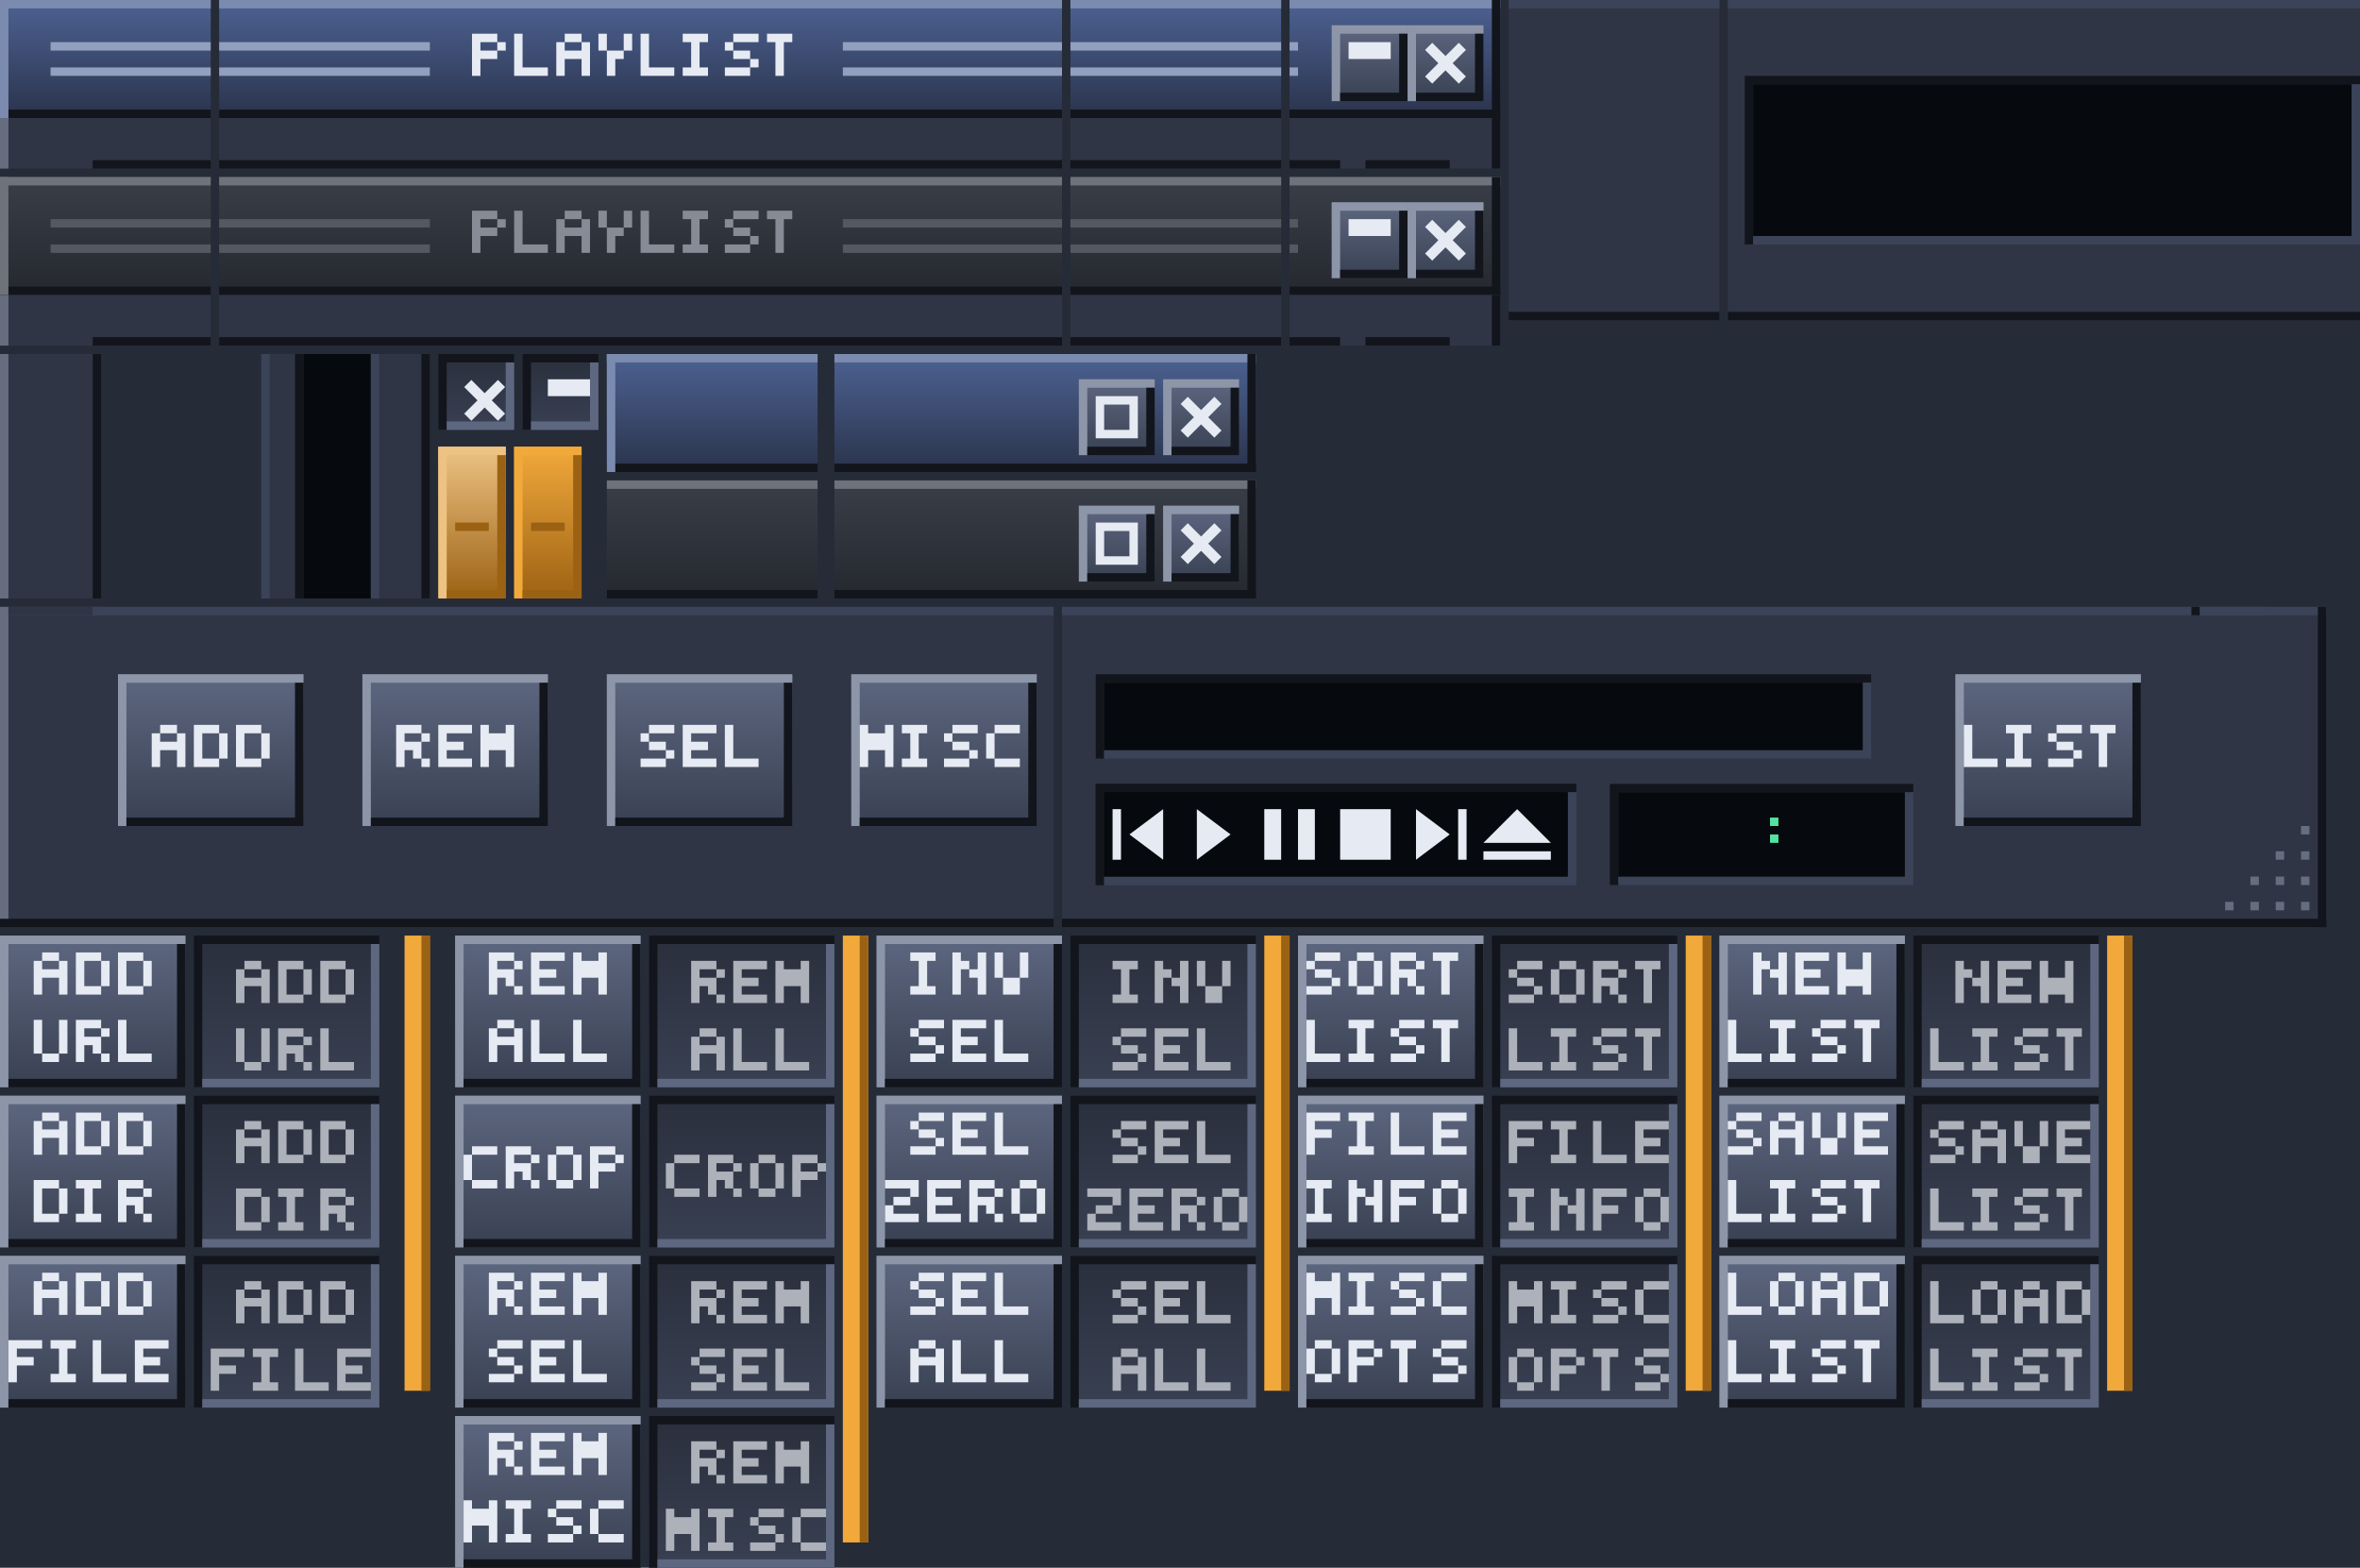
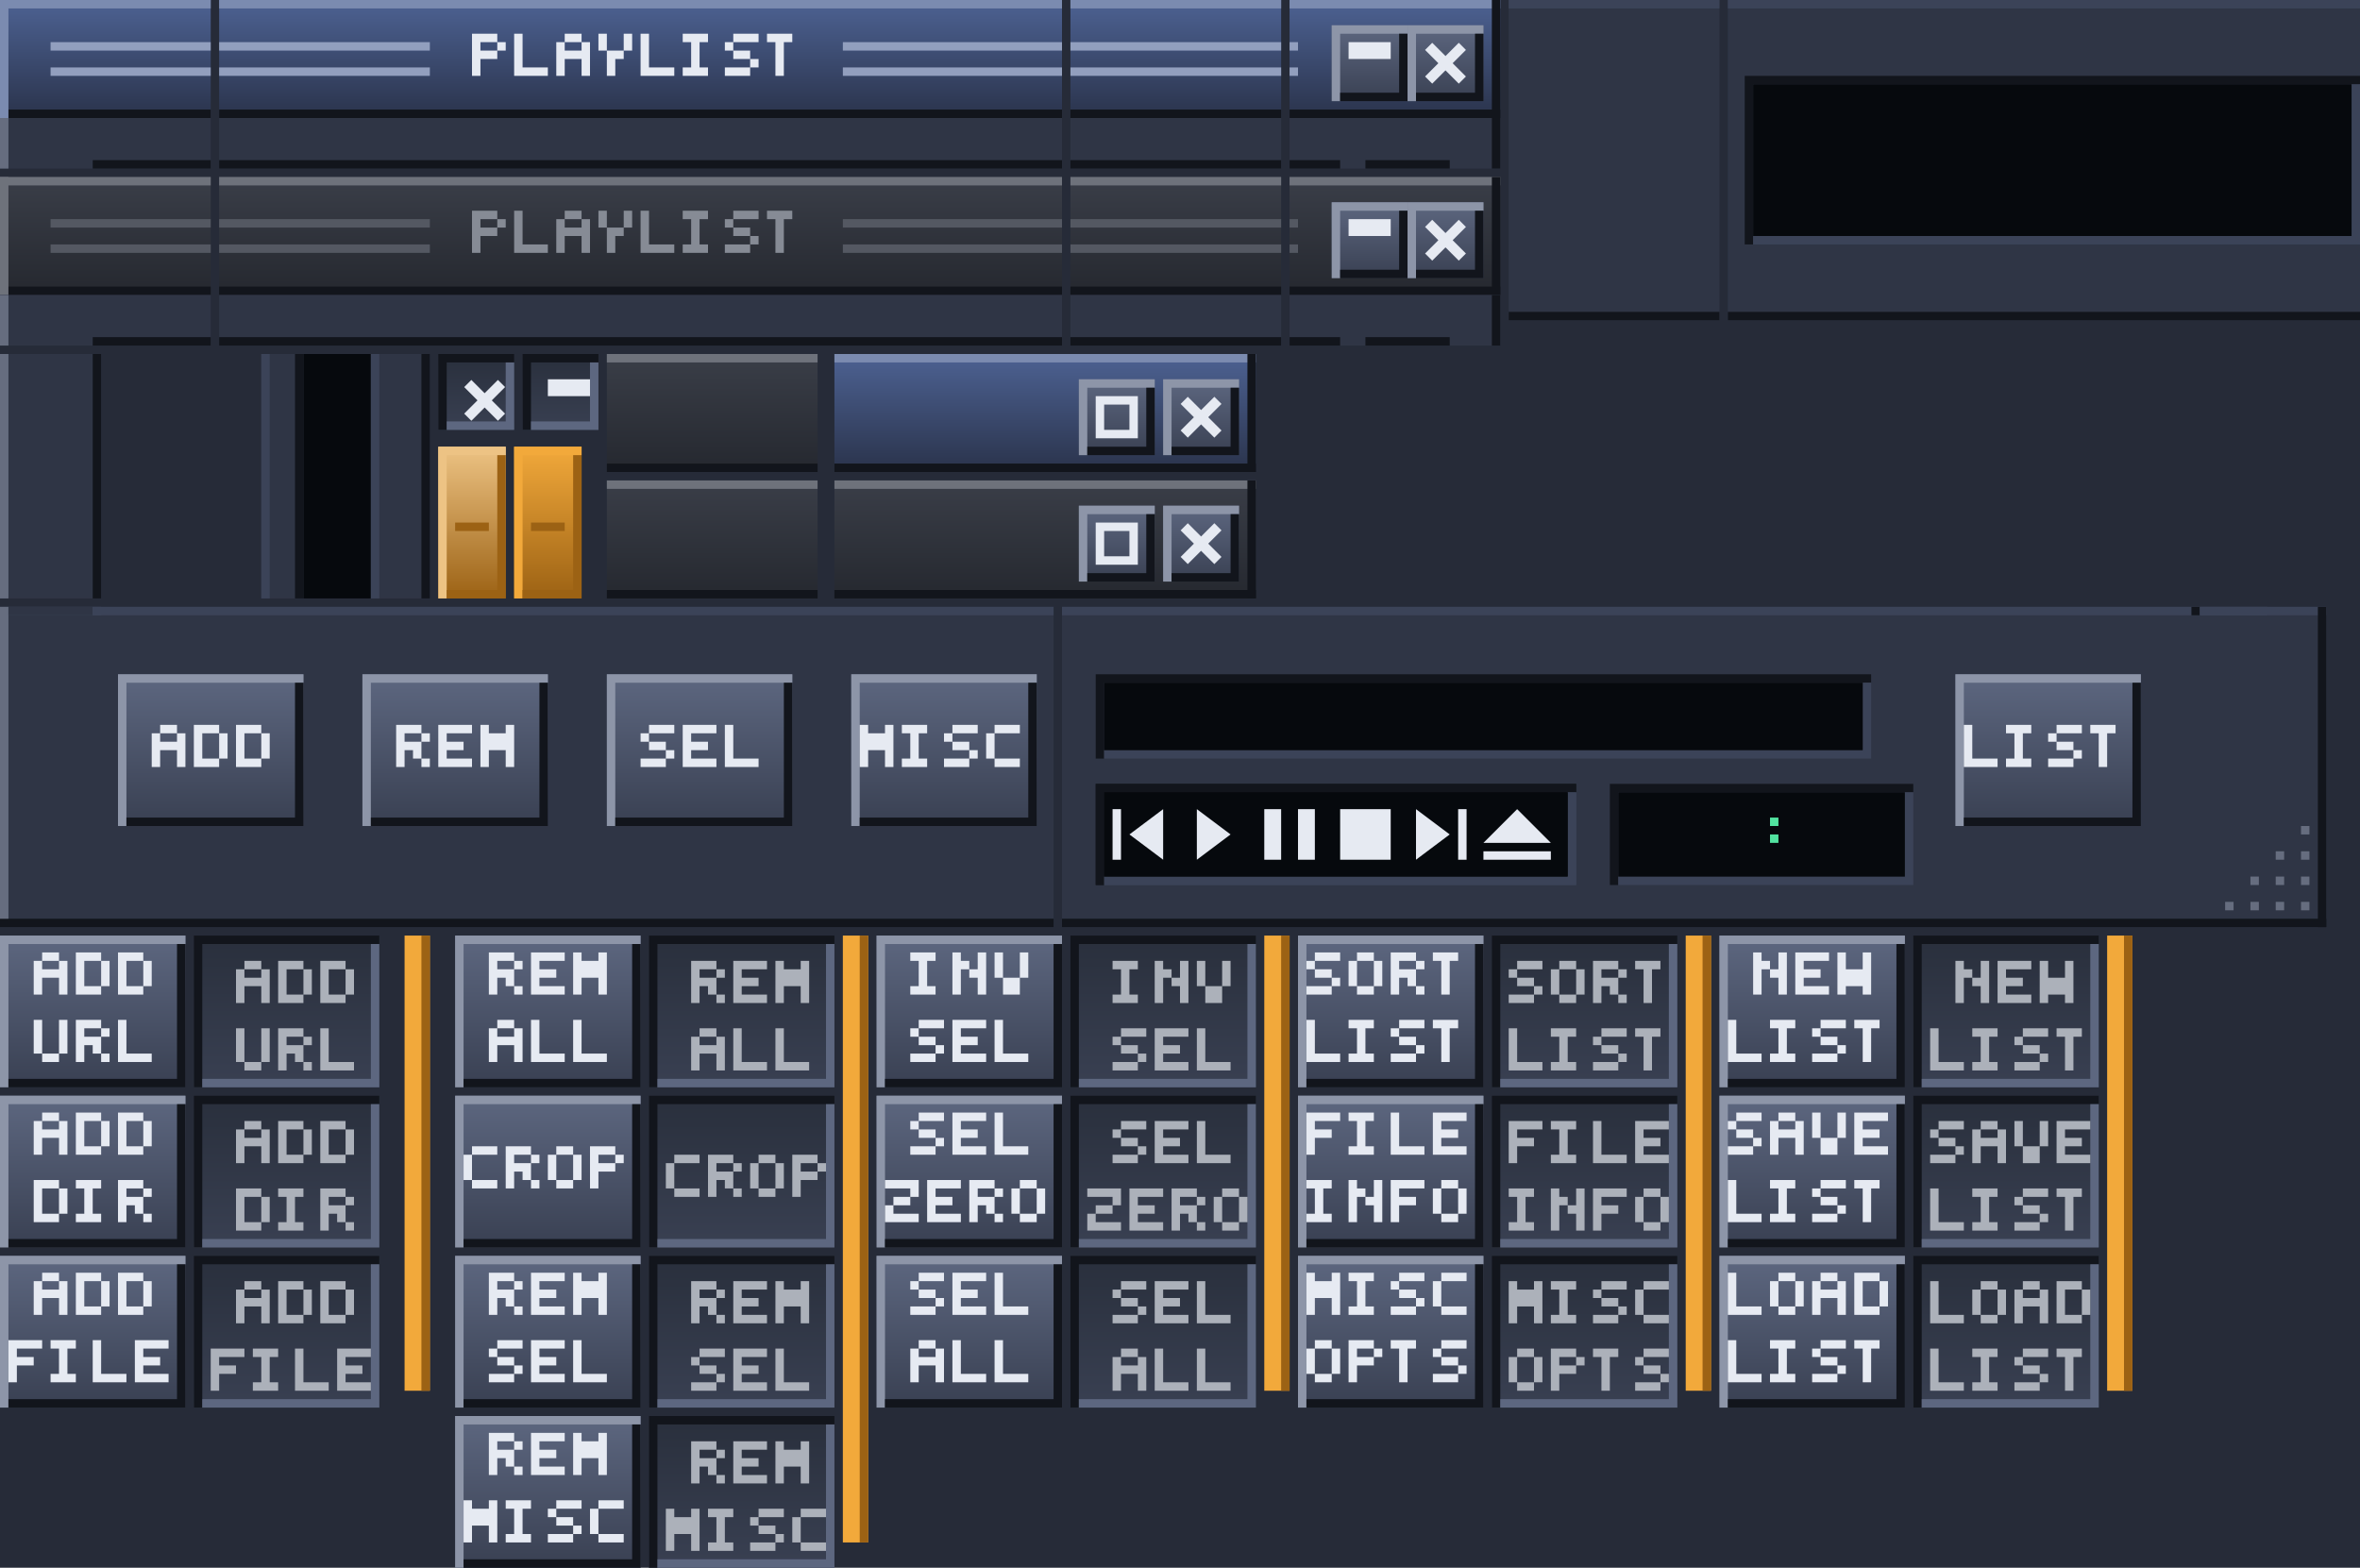
<svg xmlns="http://www.w3.org/2000/svg" width="280" height="186" viewBox="0 0 280 186">
  <defs>
    <linearGradient id="g0" x1="0" y1="0" x2="0" y2="1">
      <stop offset="0" stop-color="#4d6293" class="title-top-stop" />
      <stop offset="1" stop-color="#2a334b" class="title-bottom-stop" />
    </linearGradient>
    <linearGradient id="g1" x1="0" y1="0" x2="0" y2="1">
      <stop offset="0" stop-color="#5d6780" class="face-top-stop" />
      <stop offset="1" stop-color="#394052" class="face-bottom-stop" />
    </linearGradient>
    <linearGradient id="g2" x1="0" y1="0" x2="0" y2="1">
      <stop offset="0" stop-color="#3a3e48" class="dull-top-stop" />
      <stop offset="1" stop-color="#25282f" class="dull-bottom-stop" />
    </linearGradient>
    <linearGradient id="g3" x1="0" y1="0" x2="0" y2="1">
      <stop offset="0" stop-color="#292f3c" class="sunk-top-stop" />
      <stop offset="1" stop-color="#394052" class="face-bottom-stop" />
    </linearGradient>
    <linearGradient id="g4" x1="0" y1="0" x2="0" y2="1">
      <stop offset="0" stop-color="#edc384" />
      <stop offset="1" stop-color="#9c6214" />
    </linearGradient>
    <linearGradient id="g5" x1="0" y1="0" x2="0" y2="1">
      <stop offset="0" stop-color="#f2a93b" />
      <stop offset="1" stop-color="#9c6214" />
    </linearGradient>
  </defs>
  <rect x="0" y="0" width="280" height="186" fill="#262b38" class="base" />
  <rect x="0" y="0" width="25" height="14" fill="url(#g0)" />
  <rect x="0" y="0" width="25" height="1" fill="#7b8bb0" class="title-line" />
  <rect x="0" y="13" width="25" height="1" fill="#12151c" class="shadow" />
  <rect x="0" y="0" width="1" height="14" fill="#7b8bb0" class="title-line" />
  <rect x="6" y="5" width="19" height="1" fill="#929fbe" class="title-rule" />
  <rect x="6" y="8" width="19" height="1" fill="#929fbe" class="title-rule" />
  <rect x="0" y="14" width="25" height="6" fill="#2f3545" class="body" />
  <rect x="0" y="14" width="1" height="6" fill="#666d7f" class="edge" />
  <rect x="11" y="19" width="14" height="1" fill="#12151c" class="shadow" />
  <rect x="26" y="0" width="100" height="14" fill="url(#g0)" />
  <rect x="26" y="0" width="100" height="1" fill="#7b8bb0" class="title-line" />
  <rect x="26" y="13" width="100" height="1" fill="#12151c" class="shadow" />
  <rect x="26" y="5" width="25" height="1" fill="#929fbe" class="title-rule" />
  <rect x="26" y="8" width="25" height="1" fill="#929fbe" class="title-rule" />
  <rect x="100" y="5" width="26" height="1" fill="#929fbe" class="title-rule" />
  <rect x="100" y="8" width="26" height="1" fill="#929fbe" class="title-rule" />
  <path d="M56 4H59V5H60V6H59V7H57V9H56zM57 5V6H59V5zM61 4H62V8H65V9H61zM66 5H67V6H69V5H70V9H69V7H67V9H66zM67 4H69V5H67zM71 4H72V6H74V7H73V9H72V6H71zM74 4H75V6H74zM76 4H77V8H80V9H76zM81 4H84V5H83V8H84V9H81V8H82V5H81zM86 5H87V6H89V7H90V8H89V9H86V8H89V7H87V6H86zM87 4H90V5H87zM91 4H94V5H93V9H92V5H91z" fill="#e6eaf2" />
  <rect x="26" y="14" width="100" height="6" fill="#2f3545" class="body" />
  <rect x="26" y="19" width="100" height="1" fill="#12151c" class="shadow" />
  <rect x="127" y="0" width="25" height="14" fill="url(#g0)" />
  <rect x="127" y="0" width="25" height="1" fill="#7b8bb0" class="title-line" />
  <rect x="127" y="13" width="25" height="1" fill="#12151c" class="shadow" />
  <rect x="127" y="5" width="25" height="1" fill="#929fbe" class="title-rule" />
  <rect x="127" y="8" width="25" height="1" fill="#929fbe" class="title-rule" />
  <rect x="127" y="14" width="25" height="6" fill="#2f3545" class="body" />
  <rect x="127" y="19" width="25" height="1" fill="#12151c" class="shadow" />
  <rect x="153" y="0" width="25" height="14" fill="url(#g0)" />
  <rect x="153" y="0" width="25" height="1" fill="#7b8bb0" class="title-line" />
  <rect x="153" y="13" width="25" height="1" fill="#12151c" class="shadow" />
  <rect x="177" y="0" width="1" height="14" fill="#12151c" class="shadow" />
  <rect x="153" y="5" width="1" height="1" fill="#929fbe" class="title-rule" />
  <rect x="153" y="8" width="1" height="1" fill="#929fbe" class="title-rule" />
  <rect x="158" y="3" width="9" height="9" fill="url(#g1)" />
  <path d="M158 3H167V4H159V12H158Z" fill="#8d95a8" class="face-light" />
  <path d="M166 4H167V12H159V11H166Z" fill="#12151c" class="shadow" />
  <path d="M160 5h5v2h-5z" fill="#e6eaf2" />
  <rect x="167" y="3" width="9" height="9" fill="url(#g1)" />
  <path d="M167 3H176V4H168V12H167Z" fill="#8d95a8" class="face-light" />
  <path d="M175 4H176V12H168V11H175Z" fill="#12151c" class="shadow" />
  <g transform="translate(167 3)">
    <path d="M2.5 2.5L6.5 6.5M6.5 2.5L2.5 6.5" fill="none" stroke="#e6eaf2" stroke-width="1.2" />
  </g>
  <rect x="153" y="14" width="25" height="6" fill="#2f3545" class="body" />
  <rect x="177" y="14" width="1" height="6" fill="#12151c" class="shadow" />
  <rect x="153" y="19" width="6" height="1" fill="#12151c" class="shadow" />
  <rect x="162" y="19" width="10" height="1" fill="#12151c" class="shadow" />
  <rect x="0" y="21" width="25" height="14" fill="url(#g2)" />
  <rect x="0" y="21" width="25" height="1" fill="#6e727b" class="dull-line" />
  <rect x="0" y="34" width="25" height="1" fill="#12151c" class="shadow" />
  <rect x="0" y="21" width="1" height="14" fill="#6e727b" class="dull-line" />
  <rect x="6" y="26" width="19" height="1" fill="#545862" class="dull-rule" />
  <rect x="6" y="29" width="19" height="1" fill="#545862" class="dull-rule" />
  <rect x="0" y="35" width="25" height="6" fill="#2f3545" class="body" />
  <rect x="0" y="35" width="1" height="6" fill="#666d7f" class="edge" />
  <rect x="11" y="40" width="14" height="1" fill="#12151c" class="shadow" />
  <rect x="26" y="21" width="100" height="14" fill="url(#g2)" />
  <rect x="26" y="21" width="100" height="1" fill="#6e727b" class="dull-line" />
  <rect x="26" y="34" width="100" height="1" fill="#12151c" class="shadow" />
  <rect x="26" y="26" width="25" height="1" fill="#545862" class="dull-rule" />
  <rect x="26" y="29" width="25" height="1" fill="#545862" class="dull-rule" />
  <rect x="100" y="26" width="26" height="1" fill="#545862" class="dull-rule" />
  <rect x="100" y="29" width="26" height="1" fill="#545862" class="dull-rule" />
  <path d="M56 25H59V26H60V27H59V28H57V30H56zM57 26V27H59V26zM61 25H62V29H65V30H61zM66 26H67V27H69V26H70V30H69V28H67V30H66zM67 25H69V26H67zM71 25H72V27H74V28H73V30H72V27H71zM74 25H75V27H74zM76 25H77V29H80V30H76zM81 25H84V26H83V29H84V30H81V29H82V26H81zM86 26H87V27H89V28H90V29H89V30H86V29H89V28H87V27H86zM87 25H90V26H87zM91 25H94V26H93V30H92V26H91z" fill="#868b95" class="dull-ink" />
  <rect x="26" y="35" width="100" height="6" fill="#2f3545" class="body" />
  <rect x="26" y="40" width="100" height="1" fill="#12151c" class="shadow" />
  <rect x="127" y="21" width="25" height="14" fill="url(#g2)" />
  <rect x="127" y="21" width="25" height="1" fill="#6e727b" class="dull-line" />
  <rect x="127" y="34" width="25" height="1" fill="#12151c" class="shadow" />
  <rect x="127" y="26" width="25" height="1" fill="#545862" class="dull-rule" />
  <rect x="127" y="29" width="25" height="1" fill="#545862" class="dull-rule" />
  <rect x="127" y="35" width="25" height="6" fill="#2f3545" class="body" />
  <rect x="127" y="40" width="25" height="1" fill="#12151c" class="shadow" />
  <rect x="153" y="21" width="25" height="14" fill="url(#g2)" />
  <rect x="153" y="21" width="25" height="1" fill="#6e727b" class="dull-line" />
  <rect x="153" y="34" width="25" height="1" fill="#12151c" class="shadow" />
  <rect x="177" y="21" width="1" height="14" fill="#12151c" class="shadow" />
  <rect x="153" y="26" width="1" height="1" fill="#545862" class="dull-rule" />
  <rect x="153" y="29" width="1" height="1" fill="#545862" class="dull-rule" />
  <rect x="158" y="24" width="9" height="9" fill="url(#g1)" />
  <path d="M158 24H167V25H159V33H158Z" fill="#8d95a8" class="face-light" />
  <path d="M166 25H167V33H159V32H166Z" fill="#12151c" class="shadow" />
  <path d="M160 26h5v2h-5z" fill="#e6eaf2" />
  <rect x="167" y="24" width="9" height="9" fill="url(#g1)" />
  <path d="M167 24H176V25H168V33H167Z" fill="#8d95a8" class="face-light" />
  <path d="M175 25H176V33H168V32H175Z" fill="#12151c" class="shadow" />
  <g transform="translate(167 24)">
    <path d="M2.5 2.5L6.5 6.5M6.5 2.5L2.5 6.5" fill="none" stroke="#e6eaf2" stroke-width="1.2" />
  </g>
  <rect x="153" y="35" width="25" height="6" fill="#2f3545" class="body" />
  <rect x="177" y="35" width="1" height="6" fill="#12151c" class="shadow" />
  <rect x="153" y="40" width="6" height="1" fill="#12151c" class="shadow" />
  <rect x="162" y="40" width="10" height="1" fill="#12151c" class="shadow" />
  <rect x="0" y="42" width="12" height="29" fill="#2f3545" class="body" />
  <rect x="0" y="42" width="1" height="29" fill="#666d7f" class="edge" />
  <rect x="11" y="42" width="1" height="29" fill="#12151c" class="shadow" />
  <rect x="31" y="42" width="20" height="29" fill="#2f3545" class="body" />
  <rect x="31" y="42" width="1" height="29" fill="#3b4358" class="rim" />
  <rect x="35" y="42" width="1" height="29" fill="#12151c" class="shadow" />
  <rect x="36" y="42" width="8" height="29" fill="#06090d" />
  <rect x="44" y="42" width="1" height="29" fill="#3b4358" class="rim" />
  <rect x="50" y="42" width="1" height="29" fill="#12151c" class="shadow" />
  <rect x="52" y="42" width="9" height="9" fill="url(#g3)" />
  <path d="M52 42H61V43H53V51H52Z" fill="#12151c" class="shadow" />
  <path d="M60 43H61V51H53V50H60Z" fill="#5d6780" class="face-top" />
  <g transform="translate(53 43)">
    <path d="M2.5 2.5L6.5 6.5M6.5 2.5L2.5 6.5" fill="none" stroke="#e6eaf2" stroke-width="1.2" />
  </g>
  <rect x="62" y="42" width="9" height="9" fill="url(#g3)" />
  <path d="M62 42H71V43H63V51H62Z" fill="#12151c" class="shadow" />
  <path d="M70 43H71V51H63V50H70Z" fill="#5d6780" class="face-top" />
  <path d="M65 45h5v2h-5z" fill="#e6eaf2" />
  <rect x="52" y="53" width="8" height="18" fill="url(#g4)" />
  <path d="M52 53H60V54H53V71H52Z" fill="#edc384" />
  <path d="M59 54H60V71H53V70H59Z" fill="#9c6214" />
  <rect x="54" y="62" width="4" height="1" fill="#9c6214" />
  <rect x="61" y="53" width="8" height="18" fill="url(#g5)" />
  <path d="M61 53H69V54H62V71H61Z" fill="#f2a93b" />
  <path d="M68 54H69V71H62V70H68Z" fill="#9c6214" />
  <rect x="63" y="62" width="4" height="1" fill="#9c6214" />
-   <rect x="72" y="42" width="25" height="14" fill="url(#g0)" />
-   <rect x="72" y="42" width="25" height="1" fill="#7b8bb0" class="title-line" />
+   <rect x="72" y="42" width="25" height="14" fill="url(#g2)" />
+   <rect x="72" y="42" width="25" height="1" fill="#6e727b" class="dull-line" />
  <rect x="72" y="55" width="25" height="1" fill="#12151c" class="shadow" />
-   <rect x="72" y="42" width="1" height="14" fill="#7b8bb0" class="title-line" />
  <rect x="72" y="57" width="25" height="14" fill="url(#g2)" />
  <rect x="72" y="57" width="25" height="1" fill="#6e727b" class="dull-line" />
  <rect x="72" y="70" width="25" height="1" fill="#12151c" class="shadow" />
  <rect x="99" y="42" width="50" height="14" fill="url(#g0)" />
  <rect x="99" y="42" width="50" height="1" fill="#7b8bb0" class="title-line" />
  <rect x="99" y="55" width="50" height="1" fill="#12151c" class="shadow" />
  <rect x="148" y="42" width="1" height="14" fill="#12151c" class="shadow" />
  <rect x="128" y="45" width="9" height="9" fill="url(#g1)" />
  <path d="M128 45H137V46H129V54H128Z" fill="#8d95a8" class="face-light" />
  <path d="M136 46H137V54H129V53H136Z" fill="#12151c" class="shadow" />
  <path d="M130 47h5v1h-5zM130 48h1v3h-1zM134 48h1v3h-1zM130 51h5v1h-5z" fill="#e6eaf2" />
  <rect x="138" y="45" width="9" height="9" fill="url(#g1)" />
  <path d="M138 45H147V46H139V54H138Z" fill="#8d95a8" class="face-light" />
  <path d="M146 46H147V54H139V53H146Z" fill="#12151c" class="shadow" />
  <g transform="translate(138 45)">
    <path d="M2.5 2.5L6.5 6.5M6.5 2.5L2.5 6.5" fill="none" stroke="#e6eaf2" stroke-width="1.2" />
  </g>
  <rect x="99" y="57" width="50" height="14" fill="url(#g2)" />
  <rect x="99" y="57" width="50" height="1" fill="#6e727b" class="dull-line" />
  <rect x="99" y="70" width="50" height="1" fill="#12151c" class="shadow" />
  <rect x="148" y="57" width="1" height="14" fill="#12151c" class="shadow" />
  <rect x="128" y="60" width="9" height="9" fill="url(#g1)" />
  <path d="M128 60H137V61H129V69H128Z" fill="#8d95a8" class="face-light" />
  <path d="M136 61H137V69H129V68H136Z" fill="#12151c" class="shadow" />
  <path d="M130 62h5v1h-5zM130 63h1v3h-1zM134 63h1v3h-1zM130 66h5v1h-5z" fill="#e6eaf2" />
  <rect x="138" y="60" width="9" height="9" fill="url(#g1)" />
  <path d="M138 60H147V61H139V69H138Z" fill="#8d95a8" class="face-light" />
  <path d="M146 61H147V69H139V68H146Z" fill="#12151c" class="shadow" />
  <g transform="translate(138 60)">
    <path d="M2.5 2.5L6.5 6.5M6.5 2.5L2.5 6.5" fill="none" stroke="#e6eaf2" stroke-width="1.2" />
  </g>
  <rect x="0" y="72" width="125" height="38" fill="#2f3545" class="body" />
  <rect x="0" y="72" width="125" height="1" fill="#3b4358" class="rim" />
  <rect x="0" y="109" width="125" height="1" fill="#12151c" class="shadow" />
  <rect x="0" y="72" width="1" height="37" fill="#666d7f" class="edge" />
  <rect x="1" y="72" width="10" height="1" fill="#2f3545" class="body" />
  <rect x="11" y="72" width="1" height="1" fill="#3b4358" class="rim" />
  <rect x="14" y="80" width="22" height="18" fill="url(#g1)" />
  <path d="M14 80H36V81H15V98H14Z" fill="#8d95a8" class="face-light" />
  <path d="M35 81H36V98H15V97H35Z" fill="#12151c" class="shadow" />
  <path d="M18 87H19V88H21V87H22V91H21V89H19V91H18zM19 86H21V87H19zM23 86H26V87H27V90H26V91H23zM24 87V90H26V87zM28 86H31V87H32V90H31V91H28zM29 87V90H31V87z" fill="#e6eaf2" />
  <rect x="43" y="80" width="22" height="18" fill="url(#g1)" />
  <path d="M43 80H65V81H44V98H43Z" fill="#8d95a8" class="face-light" />
  <path d="M64 81H65V98H44V97H64Z" fill="#12151c" class="shadow" />
  <path d="M47 86H50V87H51V88H50V90H51V91H50V90H49V89H48V91H47zM48 87V88H50V87zM52 86H56V87H53V88H55V89H53V90H56V91H52zM57 86H58V87H60V86H61V91H60V89H58V91H57z" fill="#e6eaf2" />
  <rect x="72" y="80" width="22" height="18" fill="url(#g1)" />
  <path d="M72 80H94V81H73V98H72Z" fill="#8d95a8" class="face-light" />
  <path d="M93 81H94V98H73V97H93Z" fill="#12151c" class="shadow" />
  <path d="M76 87H77V88H79V89H80V90H79V91H76V90H79V89H77V88H76zM77 86H80V87H77zM81 86H85V87H82V88H84V89H82V90H85V91H81zM86 86H87V90H90V91H86z" fill="#e6eaf2" />
  <rect x="101" y="80" width="22" height="18" fill="url(#g1)" />
  <path d="M101 80H123V81H102V98H101Z" fill="#8d95a8" class="face-light" />
  <path d="M122 81H123V98H102V97H122Z" fill="#12151c" class="shadow" />
  <path d="M102 86H103V87H105V86H106V91H105V89H103V91H102zM107 86H110V87H109V90H110V91H107V90H108V87H107zM112 87H113V88H115V89H116V90H115V91H112V90H115V89H113V88H112zM113 86H116V87H113zM117 87H118V90H121V91H118V90H117zM118 86H121V87H118z" fill="#e6eaf2" />
  <rect x="126" y="72" width="150" height="38" fill="#2f3545" class="body" />
  <rect x="126" y="72" width="150" height="1" fill="#3b4358" class="rim" />
  <rect x="126" y="109" width="150" height="1" fill="#12151c" class="shadow" />
  <rect x="275" y="72" width="1" height="38" fill="#12151c" class="shadow" />
  <rect x="260" y="72" width="1" height="1" fill="#12151c" class="shadow" />
  <rect x="261" y="72" width="8" height="1" fill="#3b4358" class="rim" />
  <path d="M130 80H222V81H131V90H130Z" fill="#12151c" class="shadow" />
  <path d="M221 81H222V90H131V89H221Z" fill="#3b4358" class="rim" />
  <rect x="131" y="81" width="90" height="8" fill="#06090d" />
  <path d="M130 93H187V94H131V105H130Z" fill="#12151c" class="shadow" />
  <path d="M186 94H187V105H131V104H186Z" fill="#3b4358" class="rim" />
  <rect x="131" y="94" width="55" height="10" fill="#06090d" />
  <path d="M130 93H187V94H131V105H130Z" fill="#12151c" class="shadow" />
  <path d="M186 94H187V105H131V104H186Z" fill="#3b4358" class="rim" />
  <rect x="131" y="94" width="55" height="10" fill="#06090d" />
  <path d="M132 96h1v6h-1zM138 96L134 99L138 102Z" fill="#e6eaf2" />
  <path d="M142 96L146 99L142 102Z" fill="#e6eaf2" />
  <path d="M150 96h2v6h-2zM154 96h2v6h-2z" fill="#e6eaf2" />
  <path d="M159 96h6v6h-6z" fill="#e6eaf2" />
  <path d="M168 96L172 99L168 102ZM173 96h1v6h-1z" fill="#e6eaf2" />
  <path d="M176 100L180 96L184 100ZM176 101h8v1h-8z" fill="#e6eaf2" />
  <path d="M191 93H227V94H192V105H191Z" fill="#12151c" class="shadow" />
  <path d="M226 94H227V105H192V104H226Z" fill="#3b4358" class="rim" />
  <rect x="192" y="94" width="34" height="10" fill="#06090d" />
  <rect x="210" y="97" width="1" height="1" fill="#52e3a0" />
  <rect x="210" y="99" width="1" height="1" fill="#52e3a0" />
  <rect x="232" y="80" width="22" height="18" fill="url(#g1)" />
  <path d="M232 80H254V81H233V98H232Z" fill="#8d95a8" class="face-light" />
  <path d="M253 81H254V98H233V97H253Z" fill="#12151c" class="shadow" />
  <path d="M233 86H234V90H237V91H233zM238 86H241V87H240V90H241V91H238V90H239V87H238zM243 87H244V88H246V89H247V90H246V91H243V90H246V89H244V88H243zM244 86H247V87H244zM248 86H251V87H250V91H249V87H248z" fill="#e6eaf2" />
  <path d="M273 107h1v1h-1zM273 104h1v1h-1zM273 101h1v1h-1zM273 98h1v1h-1zM270 107h1v1h-1zM270 104h1v1h-1zM270 101h1v1h-1zM267 107h1v1h-1zM267 104h1v1h-1zM264 107h1v1h-1z" fill="#666d7f" class="edge" />
  <rect x="179" y="0" width="25" height="38" fill="#2f3545" class="body" />
  <rect x="179" y="0" width="25" height="1" fill="#3b4358" class="rim" />
  <rect x="179" y="37" width="25" height="1" fill="#12151c" class="shadow" />
  <rect x="205" y="0" width="75" height="38" fill="#2f3545" class="body" />
  <rect x="205" y="0" width="75" height="1" fill="#3b4358" class="rim" />
  <rect x="205" y="37" width="75" height="1" fill="#12151c" class="shadow" />
  <path d="M207 9H280V10H208V29H207Z" fill="#12151c" class="shadow" />
  <path d="M279 10H280V29H208V28H279Z" fill="#3b4358" class="rim" />
  <rect x="208" y="10" width="71" height="18" fill="#06090d" />
  <rect x="0" y="111" width="22" height="18" fill="url(#g1)" />
  <path d="M0 111H22V112H1V129H0Z" fill="#8d95a8" class="face-light" />
  <path d="M21 112H22V129H1V128H21Z" fill="#12151c" class="shadow" />
  <path d="M4 114H5V115H7V114H8V118H7V116H5V118H4zM5 113H7V114H5zM9 113H12V114H13V117H12V118H9zM10 114V117H12V114zM14 113H17V114H18V117H17V118H14zM15 114V117H17V114z" fill="#e6eaf2" />
  <path d="M4 121H5V125H7V126H5V125H4zM7 121H8V125H7zM9 121H12V122H13V123H12V125H13V126H12V125H11V124H10V126H9zM10 122V123H12V122zM14 121H15V125H18V126H14z" fill="#e6eaf2" />
  <rect x="23" y="111" width="22" height="18" fill="url(#g3)" />
  <path d="M23 111H45V112H24V129H23Z" fill="#12151c" class="shadow" />
  <path d="M44 112H45V129H24V128H44Z" fill="#5d6780" class="face-top" />
  <path d="M28 115H29V116H31V115H32V119H31V117H29V119H28zM29 114H31V115H29zM33 114H36V115H37V118H36V119H33zM34 115V118H36V115zM38 114H41V115H42V118H41V119H38zM39 115V118H41V115z" fill="#acb1ba" class="label" />
  <path d="M28 122H29V126H31V127H29V126H28zM31 122H32V126H31zM33 122H36V123H37V124H36V126H37V127H36V126H35V125H34V127H33zM34 123V124H36V123zM38 122H39V126H42V127H38z" fill="#acb1ba" class="label" />
  <rect x="0" y="130" width="22" height="18" fill="url(#g1)" />
  <path d="M0 130H22V131H1V148H0Z" fill="#8d95a8" class="face-light" />
  <path d="M21 131H22V148H1V147H21Z" fill="#12151c" class="shadow" />
  <path d="M4 133H5V134H7V133H8V137H7V135H5V137H4zM5 132H7V133H5zM9 132H12V133H13V136H12V137H9zM10 133V136H12V133zM14 132H17V133H18V136H17V137H14zM15 133V136H17V133z" fill="#e6eaf2" />
  <path d="M4 140H7V141H8V144H7V145H4zM5 141V144H7V141zM9 140H12V141H11V144H12V145H9V144H10V141H9zM14 140H17V141H18V142H17V144H18V145H17V144H16V143H15V145H14zM15 141V142H17V141z" fill="#e6eaf2" />
  <rect x="23" y="130" width="22" height="18" fill="url(#g3)" />
  <path d="M23 130H45V131H24V148H23Z" fill="#12151c" class="shadow" />
  <path d="M44 131H45V148H24V147H44Z" fill="#5d6780" class="face-top" />
  <path d="M28 134H29V135H31V134H32V138H31V136H29V138H28zM29 133H31V134H29zM33 133H36V134H37V137H36V138H33zM34 134V137H36V134zM38 133H41V134H42V137H41V138H38zM39 134V137H41V134z" fill="#acb1ba" class="label" />
  <path d="M28 141H31V142H32V145H31V146H28zM29 142V145H31V142zM33 141H36V142H35V145H36V146H33V145H34V142H33zM38 141H41V142H42V143H41V145H42V146H41V145H40V144H39V146H38zM39 142V143H41V142z" fill="#acb1ba" class="label" />
  <rect x="0" y="149" width="22" height="18" fill="url(#g1)" />
  <path d="M0 149H22V150H1V167H0Z" fill="#8d95a8" class="face-light" />
  <path d="M21 150H22V167H1V166H21Z" fill="#12151c" class="shadow" />
  <path d="M4 152H5V153H7V152H8V156H7V154H5V156H4zM5 151H7V152H5zM9 151H12V152H13V155H12V156H9zM10 152V155H12V152zM14 151H17V152H18V155H17V156H14zM15 152V155H17V152z" fill="#e6eaf2" />
  <path d="M1 159H5V160H2V161H4V162H2V164H1zM6 159H9V160H8V163H9V164H6V163H7V160H6zM11 159H12V163H15V164H11zM16 159H20V160H17V161H19V162H17V163H20V164H16z" fill="#e6eaf2" />
  <rect x="23" y="149" width="22" height="18" fill="url(#g3)" />
  <path d="M23 149H45V150H24V167H23Z" fill="#12151c" class="shadow" />
  <path d="M44 150H45V167H24V166H44Z" fill="#5d6780" class="face-top" />
  <path d="M28 153H29V154H31V153H32V157H31V155H29V157H28zM29 152H31V153H29zM33 152H36V153H37V156H36V157H33zM34 153V156H36V153zM38 152H41V153H42V156H41V157H38zM39 153V156H41V153z" fill="#acb1ba" class="label" />
  <path d="M25 160H29V161H26V162H28V163H26V165H25zM30 160H33V161H32V164H33V165H30V164H31V161H30zM35 160H36V164H39V165H35zM40 160H44V161H41V162H43V163H41V164H44V165H40z" fill="#acb1ba" class="label" />
  <rect x="54" y="111" width="22" height="18" fill="url(#g1)" />
  <path d="M54 111H76V112H55V129H54Z" fill="#8d95a8" class="face-light" />
  <path d="M75 112H76V129H55V128H75Z" fill="#12151c" class="shadow" />
  <path d="M58 113H61V114H62V115H61V117H62V118H61V117H60V116H59V118H58zM59 114V115H61V114zM63 113H67V114H64V115H66V116H64V117H67V118H63zM68 113H69V114H71V113H72V118H71V116H69V118H68z" fill="#e6eaf2" />
  <path d="M58 122H59V123H61V122H62V126H61V124H59V126H58zM59 121H61V122H59zM63 121H64V125H67V126H63zM68 121H69V125H72V126H68z" fill="#e6eaf2" />
  <rect x="77" y="111" width="22" height="18" fill="url(#g3)" />
  <path d="M77 111H99V112H78V129H77Z" fill="#12151c" class="shadow" />
  <path d="M98 112H99V129H78V128H98Z" fill="#5d6780" class="face-top" />
  <path d="M82 114H85V115H86V116H85V118H86V119H85V118H84V117H83V119H82zM83 115V116H85V115zM87 114H91V115H88V116H90V117H88V118H91V119H87zM92 114H93V115H95V114H96V119H95V117H93V119H92z" fill="#acb1ba" class="label" />
  <path d="M82 123H83V124H85V123H86V127H85V125H83V127H82zM83 122H85V123H83zM87 122H88V126H91V127H87zM92 122H93V126H96V127H92z" fill="#acb1ba" class="label" />
  <rect x="54" y="130" width="22" height="18" fill="url(#g1)" />
  <path d="M54 130H76V131H55V148H54Z" fill="#8d95a8" class="face-light" />
  <path d="M75 131H76V148H55V147H75Z" fill="#12151c" class="shadow" />
  <path d="M55 137H56V140H59V141H56V140H55zM56 136H59V137H56zM60 136H63V137H64V138H63V140H64V141H63V140H62V139H61V141H60zM61 137V138H63V137zM65 137H66V140H68V141H66V140H65zM66 136H68V137H69V140H68V137H66zM70 136H73V137H74V138H73V139H71V141H70zM71 137V138H73V137z" fill="#e6eaf2" />
  <rect x="77" y="130" width="22" height="18" fill="url(#g3)" />
  <path d="M77 130H99V131H78V148H77Z" fill="#12151c" class="shadow" />
  <path d="M98 131H99V148H78V147H98Z" fill="#5d6780" class="face-top" />
  <path d="M79 138H80V141H83V142H80V141H79zM80 137H83V138H80zM84 137H87V138H88V139H87V141H88V142H87V141H86V140H85V142H84zM85 138V139H87V138zM89 138H90V141H92V142H90V141H89zM90 137H92V138H93V141H92V138H90zM94 137H97V138H98V139H97V140H95V142H94zM95 138V139H97V138z" fill="#acb1ba" class="label" />
  <rect x="54" y="149" width="22" height="18" fill="url(#g1)" />
  <path d="M54 149H76V150H55V167H54Z" fill="#8d95a8" class="face-light" />
  <path d="M75 150H76V167H55V166H75Z" fill="#12151c" class="shadow" />
  <path d="M58 151H61V152H62V153H61V155H62V156H61V155H60V154H59V156H58zM59 152V153H61V152zM63 151H67V152H64V153H66V154H64V155H67V156H63zM68 151H69V152H71V151H72V156H71V154H69V156H68z" fill="#e6eaf2" />
  <path d="M58 160H59V161H61V162H62V163H61V164H58V163H61V162H59V161H58zM59 159H62V160H59zM63 159H67V160H64V161H66V162H64V163H67V164H63zM68 159H69V163H72V164H68z" fill="#e6eaf2" />
  <rect x="77" y="149" width="22" height="18" fill="url(#g3)" />
  <path d="M77 149H99V150H78V167H77Z" fill="#12151c" class="shadow" />
  <path d="M98 150H99V167H78V166H98Z" fill="#5d6780" class="face-top" />
  <path d="M82 152H85V153H86V154H85V156H86V157H85V156H84V155H83V157H82zM83 153V154H85V153zM87 152H91V153H88V154H90V155H88V156H91V157H87zM92 152H93V153H95V152H96V157H95V155H93V157H92z" fill="#acb1ba" class="label" />
  <path d="M82 161H83V162H85V163H86V164H85V165H82V164H85V163H83V162H82zM83 160H86V161H83zM87 160H91V161H88V162H90V163H88V164H91V165H87zM92 160H93V164H96V165H92z" fill="#acb1ba" class="label" />
  <rect x="54" y="168" width="22" height="18" fill="url(#g1)" />
  <path d="M54 168H76V169H55V186H54Z" fill="#8d95a8" class="face-light" />
  <path d="M75 169H76V186H55V185H75Z" fill="#12151c" class="shadow" />
  <path d="M58 170H61V171H62V172H61V174H62V175H61V174H60V173H59V175H58zM59 171V172H61V171zM63 170H67V171H64V172H66V173H64V174H67V175H63zM68 170H69V171H71V170H72V175H71V173H69V175H68z" fill="#e6eaf2" />
  <path d="M55 178H56V179H58V178H59V183H58V181H56V183H55zM60 178H63V179H62V182H63V183H60V182H61V179H60zM65 179H66V180H68V181H69V182H68V183H65V182H68V181H66V180H65zM66 178H69V179H66zM70 179H71V182H74V183H71V182H70zM71 178H74V179H71z" fill="#e6eaf2" />
  <rect x="77" y="168" width="22" height="18" fill="url(#g3)" />
  <path d="M77 168H99V169H78V186H77Z" fill="#12151c" class="shadow" />
  <path d="M98 169H99V186H78V185H98Z" fill="#5d6780" class="face-top" />
  <path d="M82 171H85V172H86V173H85V175H86V176H85V175H84V174H83V176H82zM83 172V173H85V172zM87 171H91V172H88V173H90V174H88V175H91V176H87zM92 171H93V172H95V171H96V176H95V174H93V176H92z" fill="#acb1ba" class="label" />
  <path d="M79 179H80V180H82V179H83V184H82V182H80V184H79zM84 179H87V180H86V183H87V184H84V183H85V180H84zM89 180H90V181H92V182H93V183H92V184H89V183H92V182H90V181H89zM90 179H93V180H90zM94 180H95V183H98V184H95V183H94zM95 179H98V180H95z" fill="#acb1ba" class="label" />
  <rect x="104" y="111" width="22" height="18" fill="url(#g1)" />
  <path d="M104 111H126V112H105V129H104Z" fill="#8d95a8" class="face-light" />
  <path d="M125 112H126V129H105V128H125Z" fill="#12151c" class="shadow" />
  <path d="M108 113H111V114H110V117H111V118H108V117H109V114H108zM113 113H114V114H115V115H116V113H117V118H116V116H115V115H114V118H113zM118 113H119V116H121V118H119V116H118zM121 113H122V116H121z" fill="#e6eaf2" />
  <path d="M108 122H109V123H111V124H112V125H111V126H108V125H111V124H109V123H108zM109 121H112V122H109zM113 121H117V122H114V123H116V124H114V125H117V126H113zM118 121H119V125H122V126H118z" fill="#e6eaf2" />
  <rect x="127" y="111" width="22" height="18" fill="url(#g3)" />
  <path d="M127 111H149V112H128V129H127Z" fill="#12151c" class="shadow" />
  <path d="M148 112H149V129H128V128H148Z" fill="#5d6780" class="face-top" />
  <path d="M132 114H135V115H134V118H135V119H132V118H133V115H132zM137 114H138V115H139V116H140V114H141V119H140V117H139V116H138V119H137zM142 114H143V117H145V119H143V117H142zM145 114H146V117H145z" fill="#acb1ba" class="label" />
  <path d="M132 123H133V124H135V125H136V126H135V127H132V126H135V125H133V124H132zM133 122H136V123H133zM137 122H141V123H138V124H140V125H138V126H141V127H137zM142 122H143V126H146V127H142z" fill="#acb1ba" class="label" />
  <rect x="104" y="130" width="22" height="18" fill="url(#g1)" />
  <path d="M104 130H126V131H105V148H104Z" fill="#8d95a8" class="face-light" />
  <path d="M125 131H126V148H105V147H125Z" fill="#12151c" class="shadow" />
  <path d="M108 133H109V134H111V135H112V136H111V137H108V136H111V135H109V134H108zM109 132H112V133H109zM113 132H117V133H114V134H116V135H114V136H117V137H113zM118 132H119V136H122V137H118z" fill="#e6eaf2" />
  <path d="M105 140H109V142H108V143H106V144H109V145H105V143H106V142H108V141H105zM110 140H114V141H111V142H113V143H111V144H114V145H110zM115 140H118V141H119V142H118V144H119V145H118V144H117V143H116V145H115zM116 141V142H118V141zM120 141H121V144H123V145H121V144H120zM121 140H123V141H124V144H123V141H121z" fill="#e6eaf2" />
  <rect x="127" y="130" width="22" height="18" fill="url(#g3)" />
  <path d="M127 130H149V131H128V148H127Z" fill="#12151c" class="shadow" />
  <path d="M148 131H149V148H128V147H148Z" fill="#5d6780" class="face-top" />
  <path d="M132 134H133V135H135V136H136V137H135V138H132V137H135V136H133V135H132zM133 133H136V134H133zM137 133H141V134H138V135H140V136H138V137H141V138H137zM142 133H143V137H146V138H142z" fill="#acb1ba" class="label" />
  <path d="M129 141H133V143H132V144H130V145H133V146H129V144H130V143H132V142H129zM134 141H138V142H135V143H137V144H135V145H138V146H134zM139 141H142V142H143V143H142V145H143V146H142V145H141V144H140V146H139zM140 142V143H142V142zM144 142H145V145H147V146H145V145H144zM145 141H147V142H148V145H147V142H145z" fill="#acb1ba" class="label" />
  <rect x="104" y="149" width="22" height="18" fill="url(#g1)" />
  <path d="M104 149H126V150H105V167H104Z" fill="#8d95a8" class="face-light" />
  <path d="M125 150H126V167H105V166H125Z" fill="#12151c" class="shadow" />
  <path d="M108 152H109V153H111V154H112V155H111V156H108V155H111V154H109V153H108zM109 151H112V152H109zM113 151H117V152H114V153H116V154H114V155H117V156H113zM118 151H119V155H122V156H118z" fill="#e6eaf2" />
  <path d="M108 160H109V161H111V160H112V164H111V162H109V164H108zM109 159H111V160H109zM113 159H114V163H117V164H113zM118 159H119V163H122V164H118z" fill="#e6eaf2" />
  <rect x="127" y="149" width="22" height="18" fill="url(#g3)" />
  <path d="M127 149H149V150H128V167H127Z" fill="#12151c" class="shadow" />
  <path d="M148 150H149V167H128V166H148Z" fill="#5d6780" class="face-top" />
  <path d="M132 153H133V154H135V155H136V156H135V157H132V156H135V155H133V154H132zM133 152H136V153H133zM137 152H141V153H138V154H140V155H138V156H141V157H137zM142 152H143V156H146V157H142z" fill="#acb1ba" class="label" />
  <path d="M132 161H133V162H135V161H136V165H135V163H133V165H132zM133 160H135V161H133zM137 160H138V164H141V165H137zM142 160H143V164H146V165H142z" fill="#acb1ba" class="label" />
  <rect x="154" y="111" width="22" height="18" fill="url(#g1)" />
  <path d="M154 111H176V112H155V129H154Z" fill="#8d95a8" class="face-light" />
  <path d="M175 112H176V129H155V128H175Z" fill="#12151c" class="shadow" />
  <path d="M155 114H156V115H158V116H159V117H158V118H155V117H158V116H156V115H155zM156 113H159V114H156zM160 114H161V117H163V118H161V117H160zM161 113H163V114H164V117H163V114H161zM165 113H168V114H169V115H168V117H169V118H168V117H167V116H166V118H165zM166 114V115H168V114zM170 113H173V114H172V118H171V114H170z" fill="#e6eaf2" />
  <path d="M155 121H156V125H159V126H155zM160 121H163V122H162V125H163V126H160V125H161V122H160zM165 122H166V123H168V124H169V125H168V126H165V125H168V124H166V123H165zM166 121H169V122H166zM170 121H173V122H172V126H171V122H170z" fill="#e6eaf2" />
  <rect x="177" y="111" width="22" height="18" fill="url(#g3)" />
  <path d="M177 111H199V112H178V129H177Z" fill="#12151c" class="shadow" />
  <path d="M198 112H199V129H178V128H198Z" fill="#5d6780" class="face-top" />
  <path d="M179 115H180V116H182V117H183V118H182V119H179V118H182V117H180V116H179zM180 114H183V115H180zM184 115H185V118H187V119H185V118H184zM185 114H187V115H188V118H187V115H185zM189 114H192V115H193V116H192V118H193V119H192V118H191V117H190V119H189zM190 115V116H192V115zM194 114H197V115H196V119H195V115H194z" fill="#acb1ba" class="label" />
  <path d="M179 122H180V126H183V127H179zM184 122H187V123H186V126H187V127H184V126H185V123H184zM189 123H190V124H192V125H193V126H192V127H189V126H192V125H190V124H189zM190 122H193V123H190zM194 122H197V123H196V127H195V123H194z" fill="#acb1ba" class="label" />
  <rect x="154" y="130" width="22" height="18" fill="url(#g1)" />
  <path d="M154 130H176V131H155V148H154Z" fill="#8d95a8" class="face-light" />
  <path d="M175 131H176V148H155V147H175Z" fill="#12151c" class="shadow" />
  <path d="M155 132H159V133H156V134H158V135H156V137H155zM160 132H163V133H162V136H163V137H160V136H161V133H160zM165 132H166V136H169V137H165zM170 132H174V133H171V134H173V135H171V136H174V137H170z" fill="#e6eaf2" />
  <path d="M155 140H158V141H157V144H158V145H155V144H156V141H155zM160 140H161V141H162V142H163V140H164V145H163V143H162V142H161V145H160zM165 140H169V141H166V142H168V143H166V145H165zM170 141H171V144H173V145H171V144H170zM171 140H173V141H174V144H173V141H171z" fill="#e6eaf2" />
  <rect x="177" y="130" width="22" height="18" fill="url(#g3)" />
  <path d="M177 130H199V131H178V148H177Z" fill="#12151c" class="shadow" />
  <path d="M198 131H199V148H178V147H198Z" fill="#5d6780" class="face-top" />
  <path d="M179 133H183V134H180V135H182V136H180V138H179zM184 133H187V134H186V137H187V138H184V137H185V134H184zM189 133H190V137H193V138H189zM194 133H198V134H195V135H197V136H195V137H198V138H194z" fill="#acb1ba" class="label" />
  <path d="M179 141H182V142H181V145H182V146H179V145H180V142H179zM184 141H185V142H186V143H187V141H188V146H187V144H186V143H185V146H184zM189 141H193V142H190V143H192V144H190V146H189zM194 142H195V145H197V146H195V145H194zM195 141H197V142H198V145H197V142H195z" fill="#acb1ba" class="label" />
  <rect x="154" y="149" width="22" height="18" fill="url(#g1)" />
  <path d="M154 149H176V150H155V167H154Z" fill="#8d95a8" class="face-light" />
  <path d="M175 150H176V167H155V166H175Z" fill="#12151c" class="shadow" />
  <path d="M155 151H156V152H158V151H159V156H158V154H156V156H155zM160 151H163V152H162V155H163V156H160V155H161V152H160zM165 152H166V153H168V154H169V155H168V156H165V155H168V154H166V153H165zM166 151H169V152H166zM170 152H171V155H174V156H171V155H170zM171 151H174V152H171z" fill="#e6eaf2" />
  <path d="M155 160H156V163H158V164H156V163H155zM156 159H158V160H159V163H158V160H156zM160 159H163V160H164V161H163V162H161V164H160zM161 160V161H163V160zM165 159H168V160H167V164H166V160H165zM170 160H171V161H173V162H174V163H173V164H170V163H173V162H171V161H170zM171 159H174V160H171z" fill="#e6eaf2" />
  <rect x="177" y="149" width="22" height="18" fill="url(#g3)" />
  <path d="M177 149H199V150H178V167H177Z" fill="#12151c" class="shadow" />
  <path d="M198 150H199V167H178V166H198Z" fill="#5d6780" class="face-top" />
  <path d="M179 152H180V153H182V152H183V157H182V155H180V157H179zM184 152H187V153H186V156H187V157H184V156H185V153H184zM189 153H190V154H192V155H193V156H192V157H189V156H192V155H190V154H189zM190 152H193V153H190zM194 153H195V156H198V157H195V156H194zM195 152H198V153H195z" fill="#acb1ba" class="label" />
  <path d="M179 161H180V164H182V165H180V164H179zM180 160H182V161H183V164H182V161H180zM184 160H187V161H188V162H187V163H185V165H184zM185 161V162H187V161zM189 160H192V161H191V165H190V161H189zM194 161H195V162H197V163H198V164H197V165H194V164H197V163H195V162H194zM195 160H198V161H195z" fill="#acb1ba" class="label" />
  <rect x="204" y="111" width="22" height="18" fill="url(#g1)" />
  <path d="M204 111H226V112H205V129H204Z" fill="#8d95a8" class="face-light" />
  <path d="M225 112H226V129H205V128H225Z" fill="#12151c" class="shadow" />
  <path d="M208 113H209V114H210V115H211V113H212V118H211V116H210V115H209V118H208zM213 113H217V114H214V115H216V116H214V117H217V118H213zM218 113H219V115H221V113H222V118H221V117H219V118H218z" fill="#e6eaf2" />
  <path d="M205 121H206V125H209V126H205zM210 121H213V122H212V125H213V126H210V125H211V122H210zM215 122H216V123H218V124H219V125H218V126H215V125H218V124H216V123H215zM216 121H219V122H216zM220 121H223V122H222V126H221V122H220z" fill="#e6eaf2" />
  <rect x="227" y="111" width="22" height="18" fill="url(#g3)" />
  <path d="M227 111H249V112H228V129H227Z" fill="#12151c" class="shadow" />
  <path d="M248 112H249V129H228V128H248Z" fill="#5d6780" class="face-top" />
  <path d="M232 114H233V115H234V116H235V114H236V119H235V117H234V116H233V119H232zM237 114H241V115H238V116H240V117H238V118H241V119H237zM242 114H243V116H245V114H246V119H245V118H243V119H242z" fill="#acb1ba" class="label" />
  <path d="M229 122H230V126H233V127H229zM234 122H237V123H236V126H237V127H234V126H235V123H234zM239 123H240V124H242V125H243V126H242V127H239V126H242V125H240V124H239zM240 122H243V123H240zM244 122H247V123H246V127H245V123H244z" fill="#acb1ba" class="label" />
  <rect x="204" y="130" width="22" height="18" fill="url(#g1)" />
  <path d="M204 130H226V131H205V148H204Z" fill="#8d95a8" class="face-light" />
  <path d="M225 131H226V148H205V147H225Z" fill="#12151c" class="shadow" />
  <path d="M205 133H206V134H208V135H209V136H208V137H205V136H208V135H206V134H205zM206 132H209V133H206zM210 133H211V134H213V133H214V137H213V135H211V137H210zM211 132H213V133H211zM215 132H216V135H218V137H216V135H215zM218 132H219V135H218zM220 132H224V133H221V134H223V135H221V136H224V137H220z" fill="#e6eaf2" />
  <path d="M205 140H206V144H209V145H205zM210 140H213V141H212V144H213V145H210V144H211V141H210zM215 141H216V142H218V143H219V144H218V145H215V144H218V143H216V142H215zM216 140H219V141H216zM220 140H223V141H222V145H221V141H220z" fill="#e6eaf2" />
  <rect x="227" y="130" width="22" height="18" fill="url(#g3)" />
  <path d="M227 130H249V131H228V148H227Z" fill="#12151c" class="shadow" />
  <path d="M248 131H249V148H228V147H248Z" fill="#5d6780" class="face-top" />
  <path d="M229 134H230V135H232V136H233V137H232V138H229V137H232V136H230V135H229zM230 133H233V134H230zM234 134H235V135H237V134H238V138H237V136H235V138H234zM235 133H237V134H235zM239 133H240V136H242V138H240V136H239zM242 133H243V136H242zM244 133H248V134H245V135H247V136H245V137H248V138H244z" fill="#acb1ba" class="label" />
  <path d="M229 141H230V145H233V146H229zM234 141H237V142H236V145H237V146H234V145H235V142H234zM239 142H240V143H242V144H243V145H242V146H239V145H242V144H240V143H239zM240 141H243V142H240zM244 141H247V142H246V146H245V142H244z" fill="#acb1ba" class="label" />
  <rect x="204" y="149" width="22" height="18" fill="url(#g1)" />
  <path d="M204 149H226V150H205V167H204Z" fill="#8d95a8" class="face-light" />
  <path d="M225 150H226V167H205V166H225Z" fill="#12151c" class="shadow" />
  <path d="M205 151H206V155H209V156H205zM210 152H211V155H213V156H211V155H210zM211 151H213V152H214V155H213V152H211zM215 152H216V153H218V152H219V156H218V154H216V156H215zM216 151H218V152H216zM220 151H223V152H224V155H223V156H220zM221 152V155H223V152z" fill="#e6eaf2" />
  <path d="M205 159H206V163H209V164H205zM210 159H213V160H212V163H213V164H210V163H211V160H210zM215 160H216V161H218V162H219V163H218V164H215V163H218V162H216V161H215zM216 159H219V160H216zM220 159H223V160H222V164H221V160H220z" fill="#e6eaf2" />
  <rect x="227" y="149" width="22" height="18" fill="url(#g3)" />
  <path d="M227 149H249V150H228V167H227Z" fill="#12151c" class="shadow" />
  <path d="M248 150H249V167H228V166H248Z" fill="#5d6780" class="face-top" />
  <path d="M229 152H230V156H233V157H229zM234 153H235V156H237V157H235V156H234zM235 152H237V153H238V156H237V153H235zM239 153H240V154H242V153H243V157H242V155H240V157H239zM240 152H242V153H240zM244 152H247V153H248V156H247V157H244zM245 153V156H247V153z" fill="#acb1ba" class="label" />
  <path d="M229 160H230V164H233V165H229zM234 160H237V161H236V164H237V165H234V164H235V161H234zM239 161H240V162H242V163H243V164H242V165H239V164H242V163H240V162H239zM240 160H243V161H240zM244 160H247V161H246V165H245V161H244z" fill="#acb1ba" class="label" />
  <rect x="48" y="111" width="3" height="54" fill="#f2a93b" />
  <rect x="50" y="111" width="1" height="54" fill="#9c6214" />
  <rect x="100" y="111" width="3" height="72" fill="#f2a93b" />
  <rect x="102" y="111" width="1" height="72" fill="#9c6214" />
  <rect x="150" y="111" width="3" height="54" fill="#f2a93b" />
  <rect x="152" y="111" width="1" height="54" fill="#9c6214" />
  <rect x="200" y="111" width="3" height="54" fill="#f2a93b" />
  <rect x="202" y="111" width="1" height="54" fill="#9c6214" />
  <rect x="250" y="111" width="3" height="54" fill="#f2a93b" />
  <rect x="252" y="111" width="1" height="54" fill="#9c6214" />
</svg>
